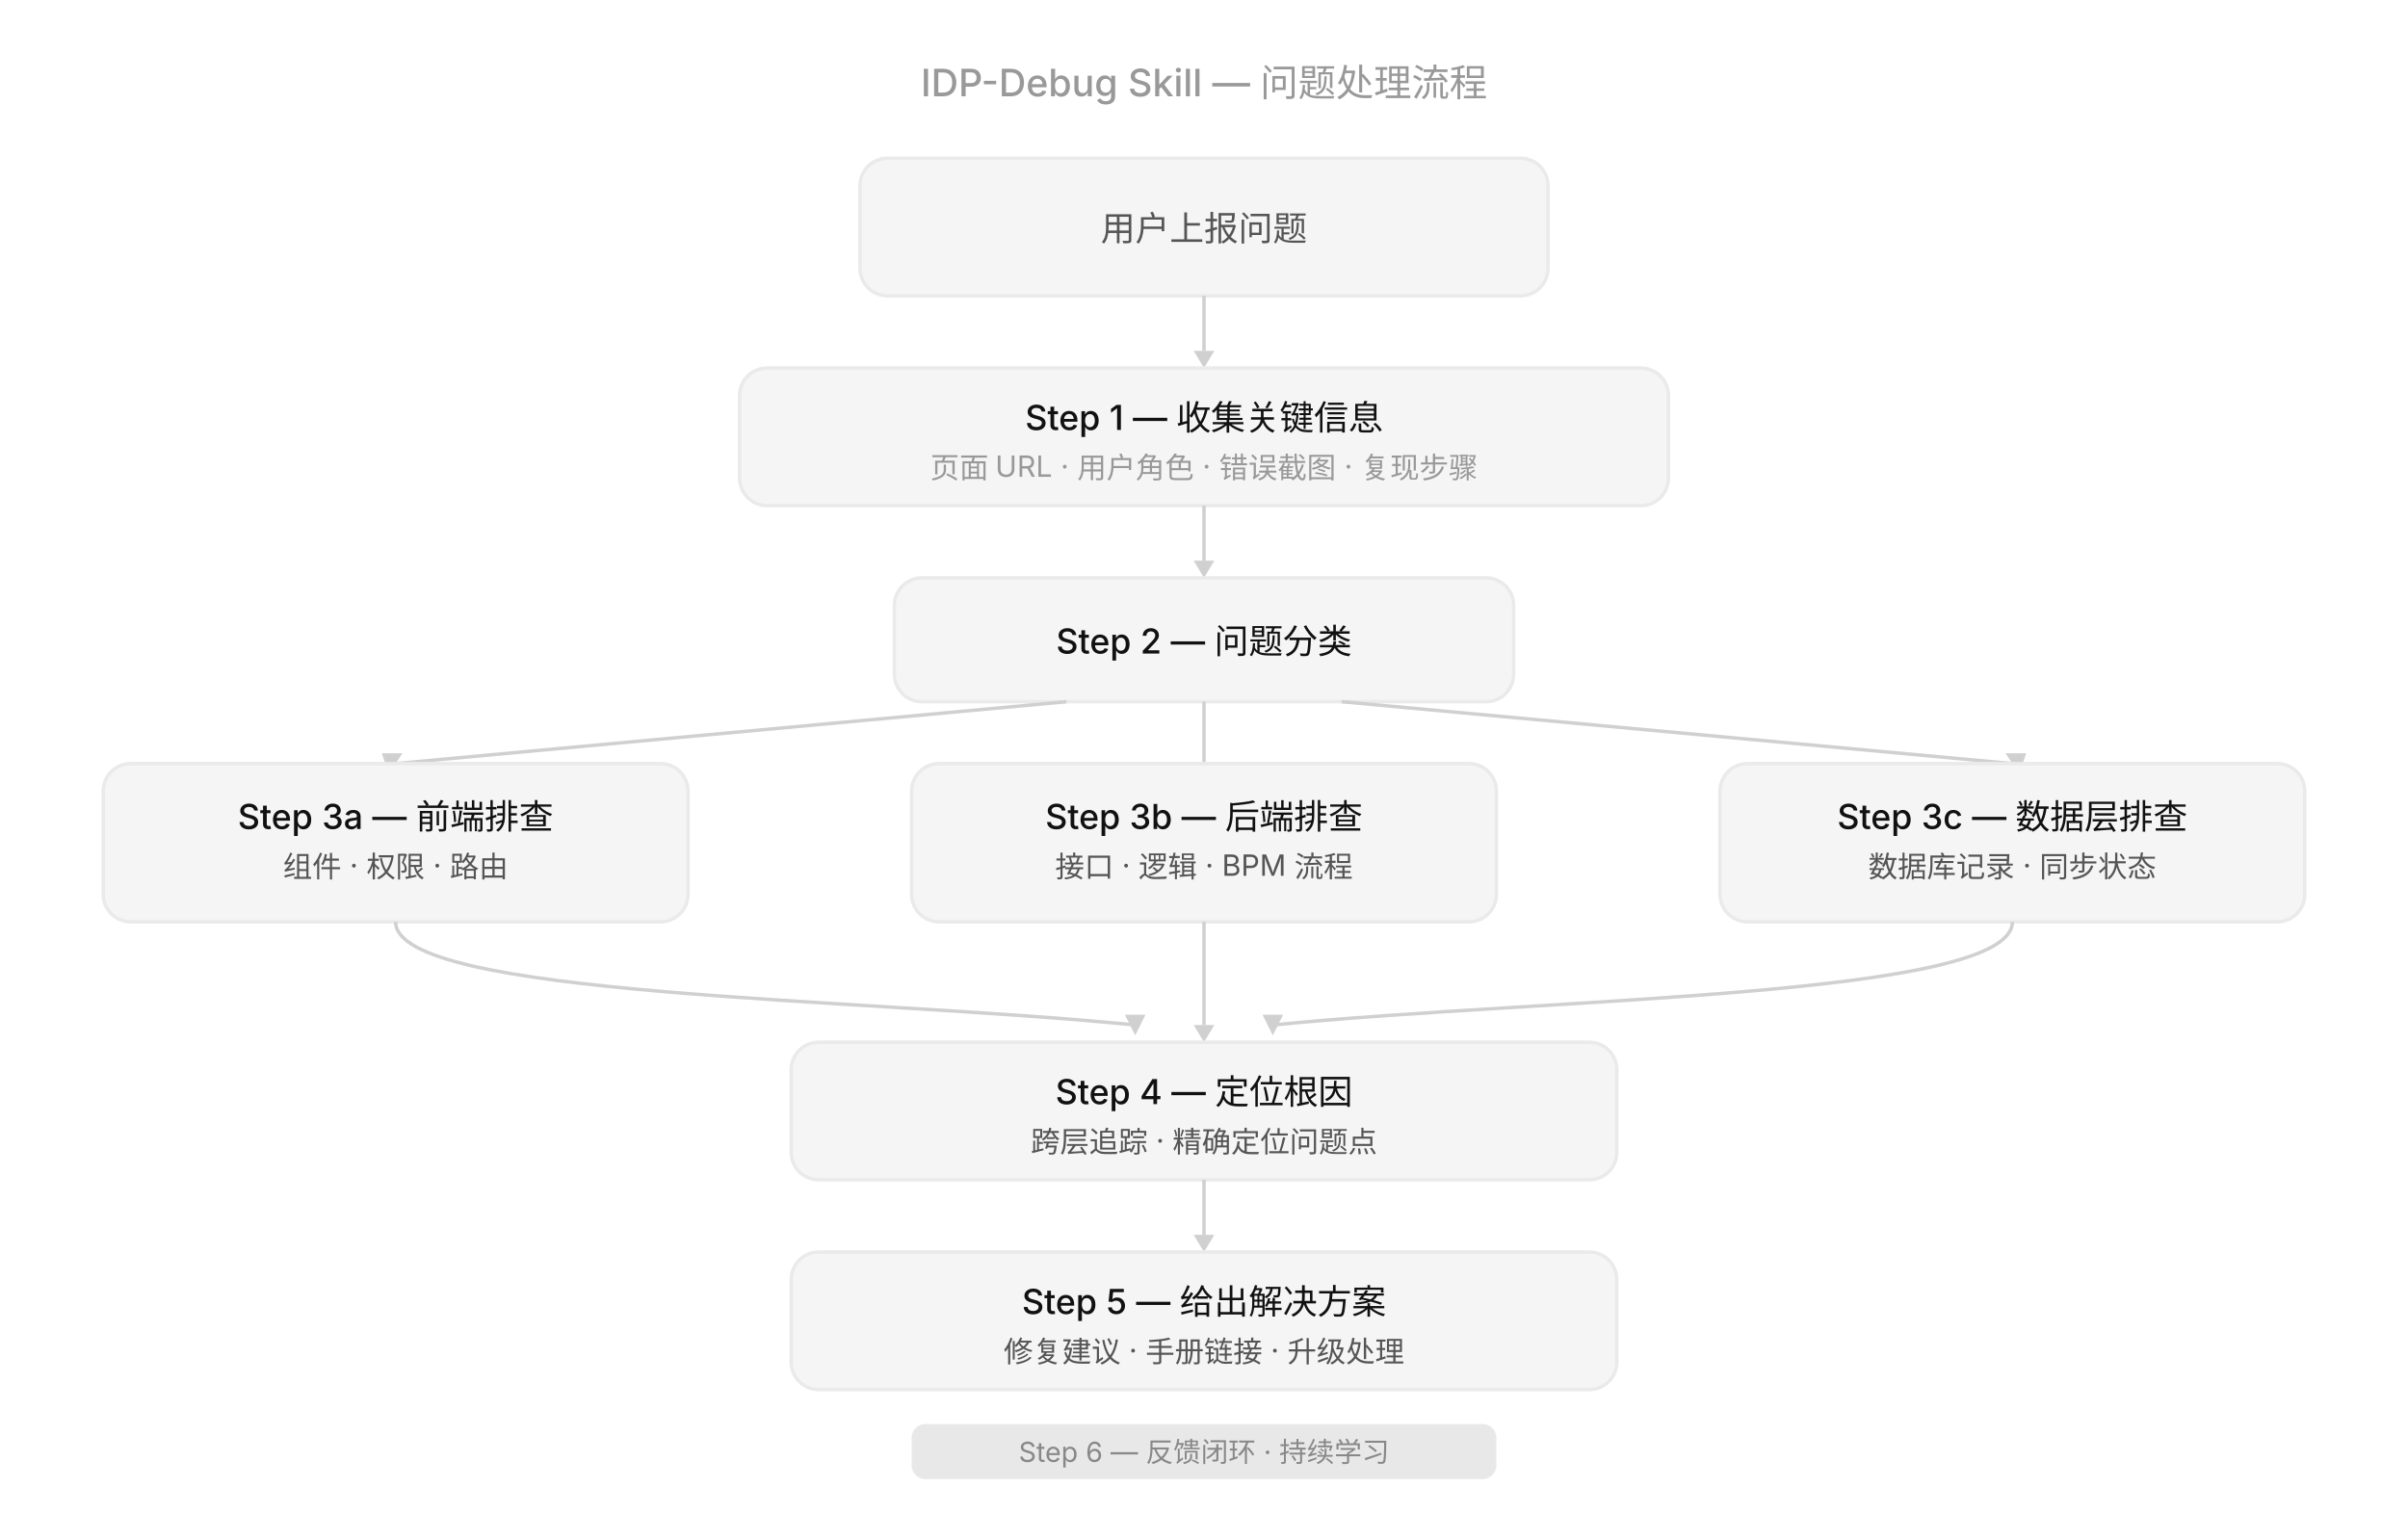
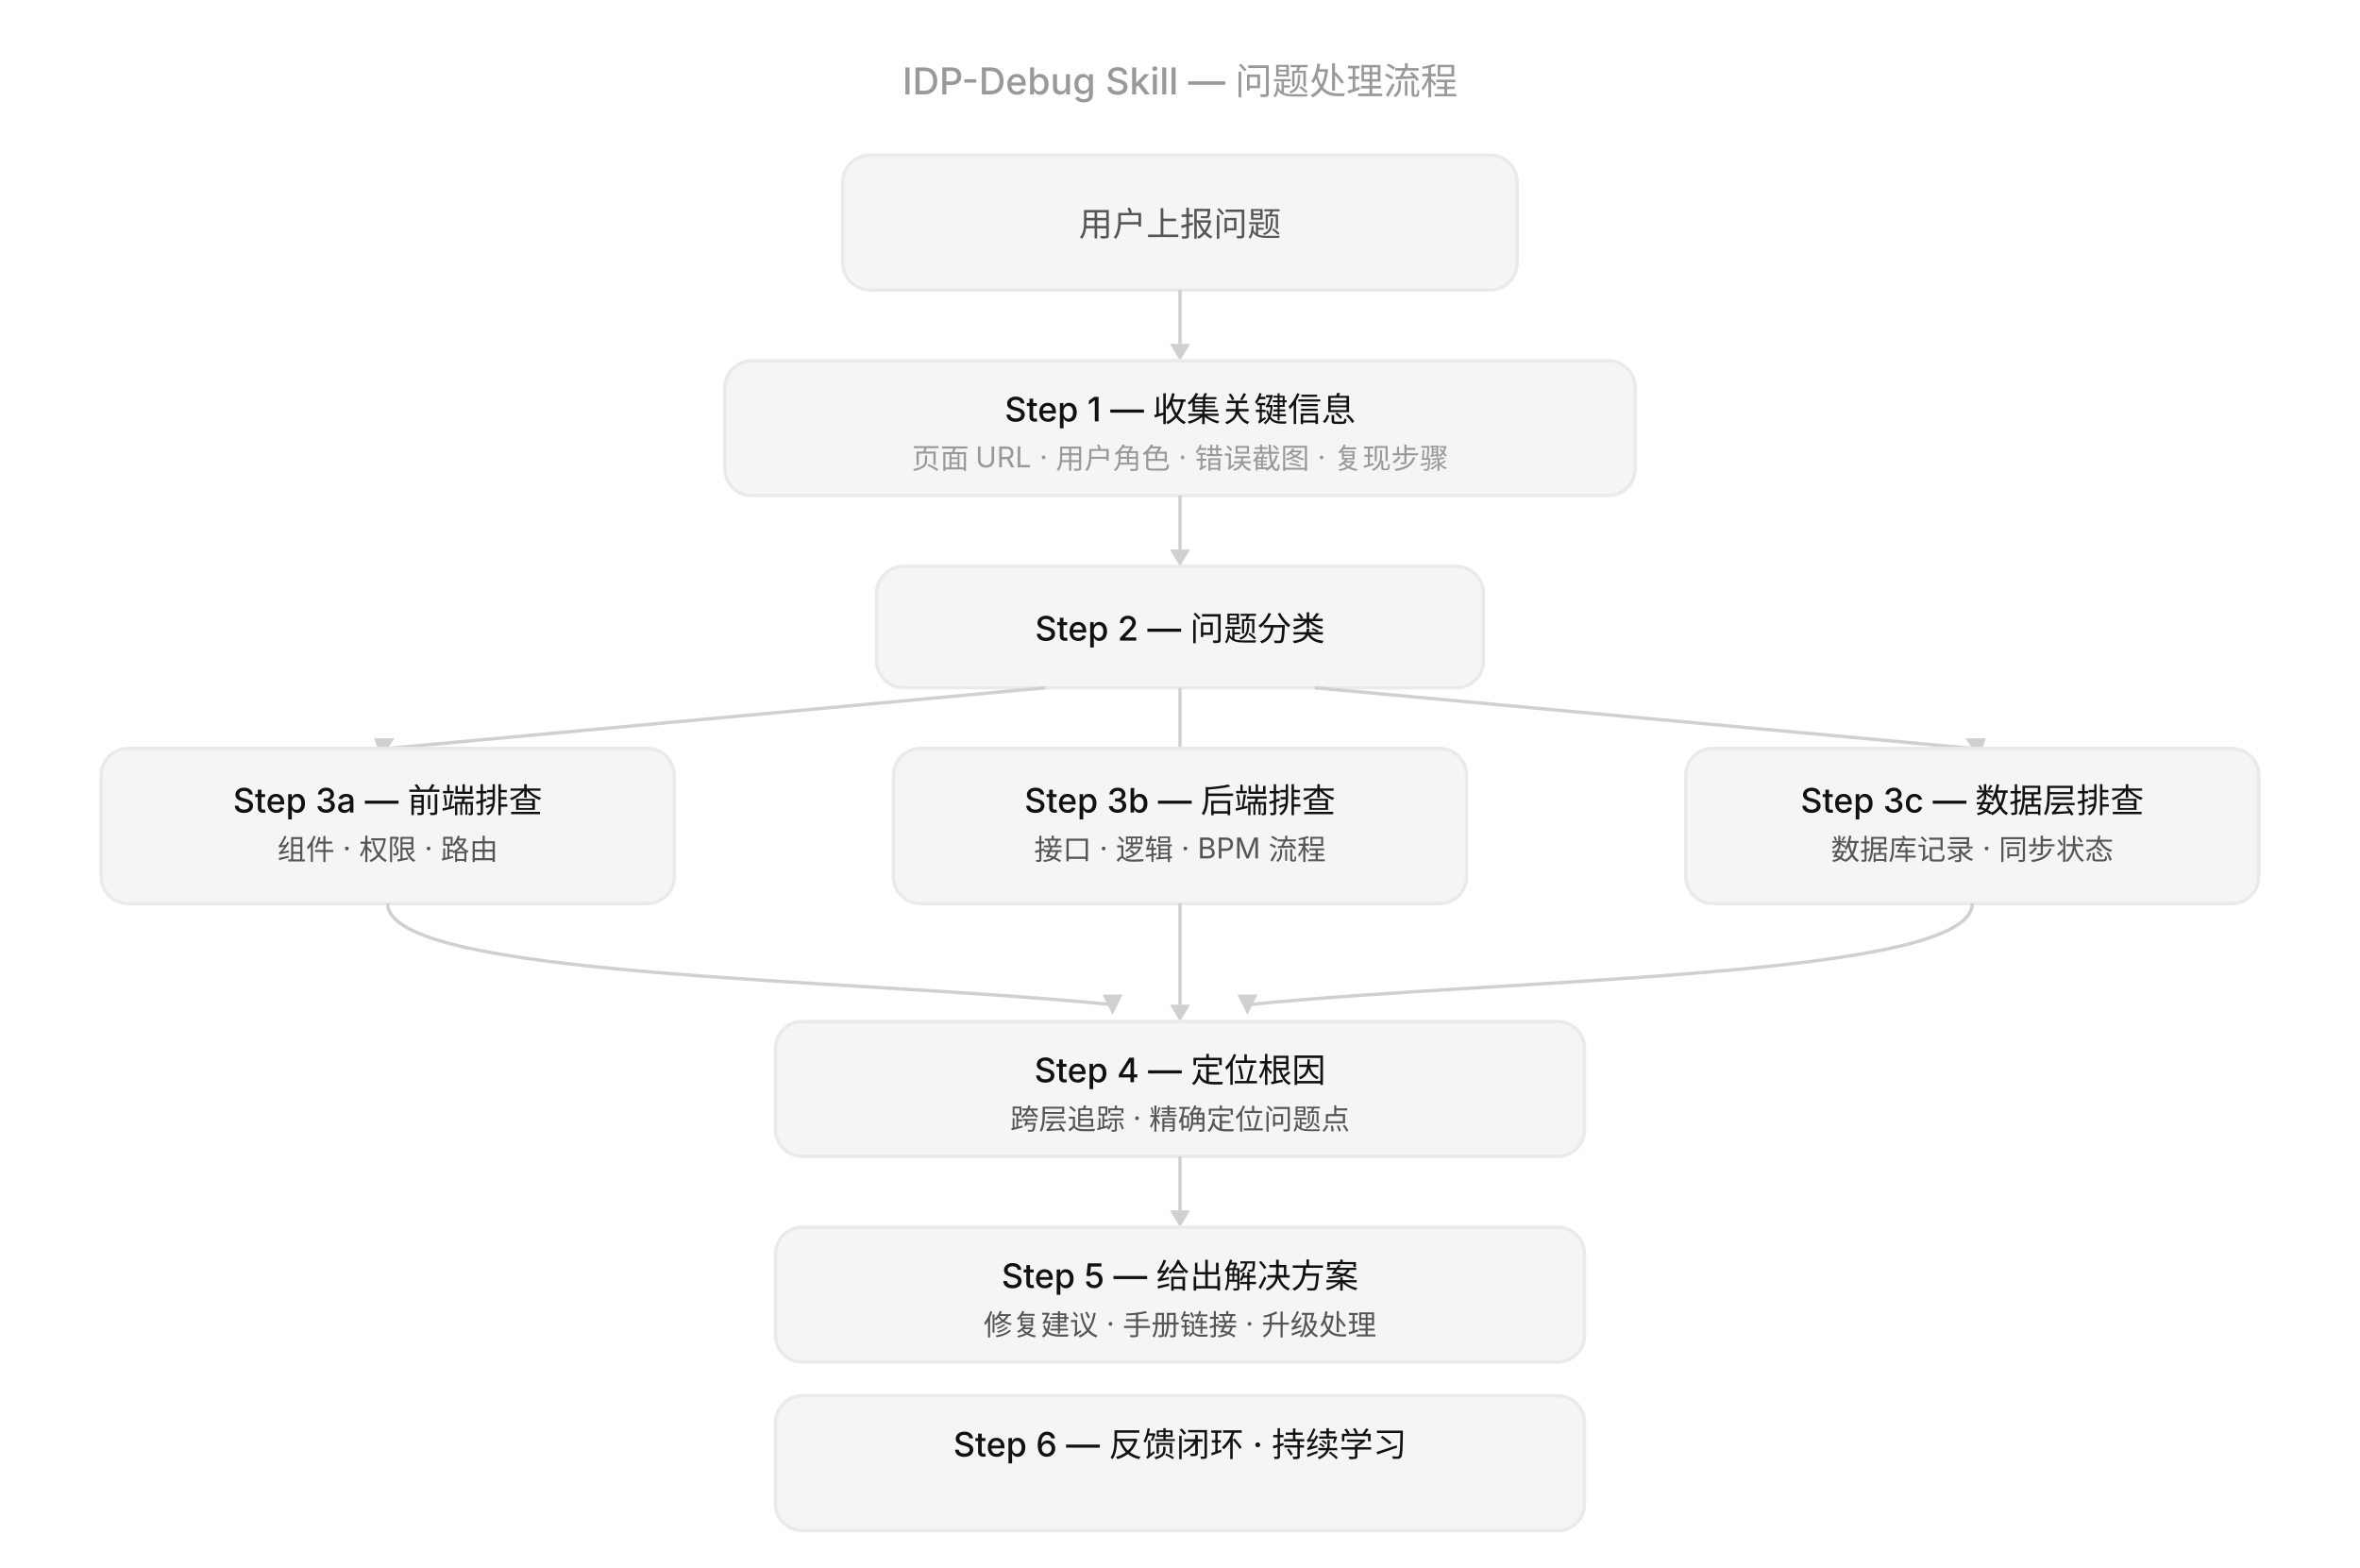
- <svg xmlns="http://www.w3.org/2000/svg" viewBox="0 0 700 440" fill="none" font-family="PingFang SC,Inter,system-ui,sans-serif">
+ <svg xmlns="http://www.w3.org/2000/svg" viewBox="0 0 700 465" fill="none" font-family="PingFang SC,Inter,system-ui,sans-serif">
  <text x="350" y="28" text-anchor="middle" font-size="11" font-weight="500" fill="#999">IDP-Debug Skill — 问题处理流程</text>
  <rect x="250" y="46" width="200" height="40" rx="8" fill="#f5f5f5" stroke="#eaeaea" />
  <text x="350" y="70" text-anchor="middle" font-size="10" fill="#555">用户上报问题</text>
  <line x1="350" y1="86" x2="350" y2="102" stroke="#d0d0d0" stroke-width="1" />
  <polygon points="347,102 353,102 350,107" fill="#d0d0d0" />
  <rect x="215" y="107" width="270" height="40" rx="8" fill="#f5f5f5" stroke="#eaeaea" />
  <text x="350" y="125" text-anchor="middle" font-size="10" font-weight="500" fill="#111">Step 1 — 收集关键信息</text>
  <text x="350" y="139" text-anchor="middle" font-size="8.5" fill="#999">页面 URL · 用户角色 · 错误截图 · 复现步骤</text>
  <line x1="350" y1="147" x2="350" y2="163" stroke="#d0d0d0" stroke-width="1" />
  <polygon points="347,163 353,163 350,168" fill="#d0d0d0" />
  <rect x="260" y="168" width="180" height="36" rx="8" fill="#f5f5f5" stroke="#eaeaea" />
  <text x="350" y="190" text-anchor="middle" font-size="10" font-weight="500" fill="#111">Step 2 — 问题分类</text>
  <line x1="310" y1="204" x2="115" y2="222" stroke="#d0d0d0" stroke-width="1" />
  <polygon points="117,219 113,225 111,219" fill="#d0d0d0" />
  <line x1="350" y1="204" x2="350" y2="222" stroke="#d0d0d0" stroke-width="1" />
  <polygon points="347,222 353,222 350,227" fill="#d0d0d0" />
  <line x1="390" y1="204" x2="585" y2="222" stroke="#d0d0d0" stroke-width="1" />
  <polygon points="583,219 587,225 589,219" fill="#d0d0d0" />
  <rect x="30" y="222" width="170" height="46" rx="8" fill="#f5f5f5" stroke="#eaeaea" />
  <text x="115" y="241" text-anchor="middle" font-size="10" font-weight="500" fill="#111">Step 3a — 前端排查</text>
  <text x="115" y="255" text-anchor="middle" font-size="8.5" fill="#555">组件 · 权限 · 路由</text>
  <rect x="265" y="222" width="170" height="46" rx="8" fill="#f5f5f5" stroke="#eaeaea" />
  <text x="350" y="241" text-anchor="middle" font-size="10" font-weight="500" fill="#111">Step 3b — 后端排查</text>
  <text x="350" y="255" text-anchor="middle" font-size="8.5" fill="#555">接口 · 逻辑 · BPM 流程</text>
  <rect x="500" y="222" width="170" height="46" rx="8" fill="#f5f5f5" stroke="#eaeaea" />
  <text x="585" y="241" text-anchor="middle" font-size="10" font-weight="500" fill="#111">Step 3c — 数据层排查</text>
  <text x="585" y="255" text-anchor="middle" font-size="8.5" fill="#555">数据库记录 · 同步状态</text>
  <path d="M115,268 C115,290 250,290 330,298" stroke="#d0d0d0" stroke-width="1" fill="none" />
  <polygon points="327,295 333,295 330,301" fill="#d0d0d0" />
  <line x1="350" y1="268" x2="350" y2="298" stroke="#d0d0d0" stroke-width="1" />
  <polygon points="347,298 353,298 350,303" fill="#d0d0d0" />
  <path d="M585,268 C585,290 450,290 370,298" stroke="#d0d0d0" stroke-width="1" fill="none" />
  <polygon points="367,295 373,295 370,301" fill="#d0d0d0" />
  <rect x="230" y="303" width="240" height="40" rx="8" fill="#f5f5f5" stroke="#eaeaea" />
  <text x="350" y="321" text-anchor="middle" font-size="10" font-weight="500" fill="#111">Step 4 — 定位根因</text>
  <text x="350" y="335" text-anchor="middle" font-size="8.5" fill="#555">跨层追踪 · 精确定位问题点</text>
  <line x1="350" y1="343" x2="350" y2="359" stroke="#d0d0d0" stroke-width="1" />
  <polygon points="347,359 353,359 350,364" fill="#d0d0d0" />
  <rect x="230" y="364" width="240" height="40" rx="8" fill="#f5f5f5" stroke="#eaeaea" />
  <text x="350" y="382" text-anchor="middle" font-size="10" font-weight="500" fill="#111">Step 5 — 给出解决方案</text>
  <text x="350" y="396" text-anchor="middle" font-size="8.5" fill="#555">修复建议 · 手册链接 · 升级处理</text>
-   <rect x="265" y="414" width="170" height="16" rx="4" fill="#e8e8e8" />
-   <text x="350" y="425" text-anchor="middle" font-size="8" fill="#888">Step 6 — 反馈闭环 · 持续学习</text>
+   <rect x="230" y="414" width="240" height="40" rx="8" fill="#f5f5f5" stroke="#eaeaea" />
+   <text x="350" y="432" text-anchor="middle" font-size="10" font-weight="500" fill="#111">Step 6 — 反馈闭环 · 持续学习</text>
</svg>
